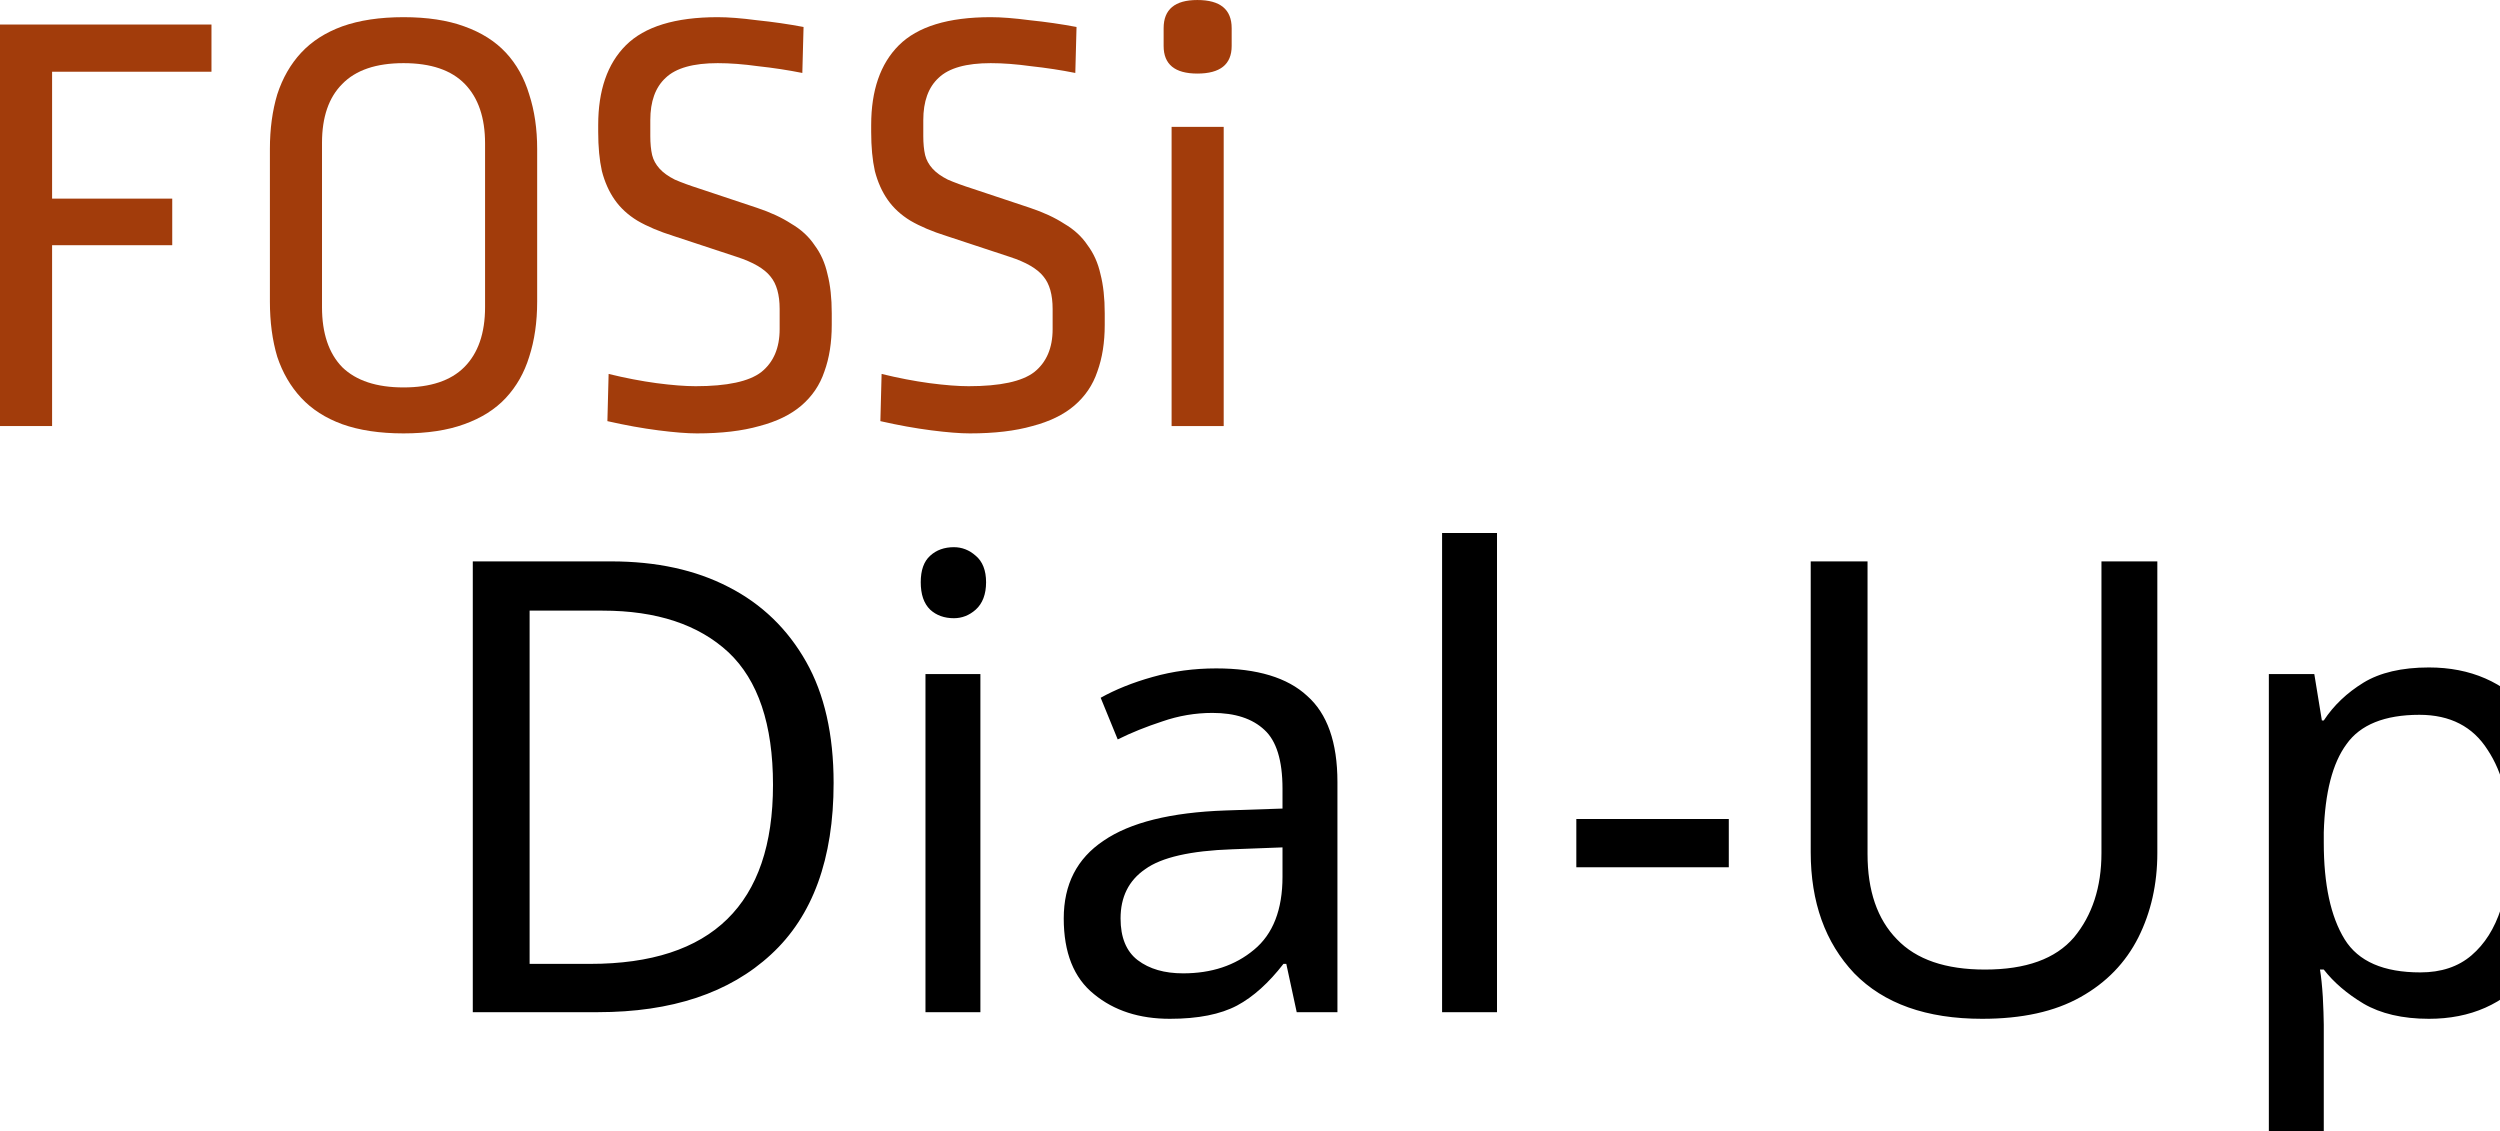
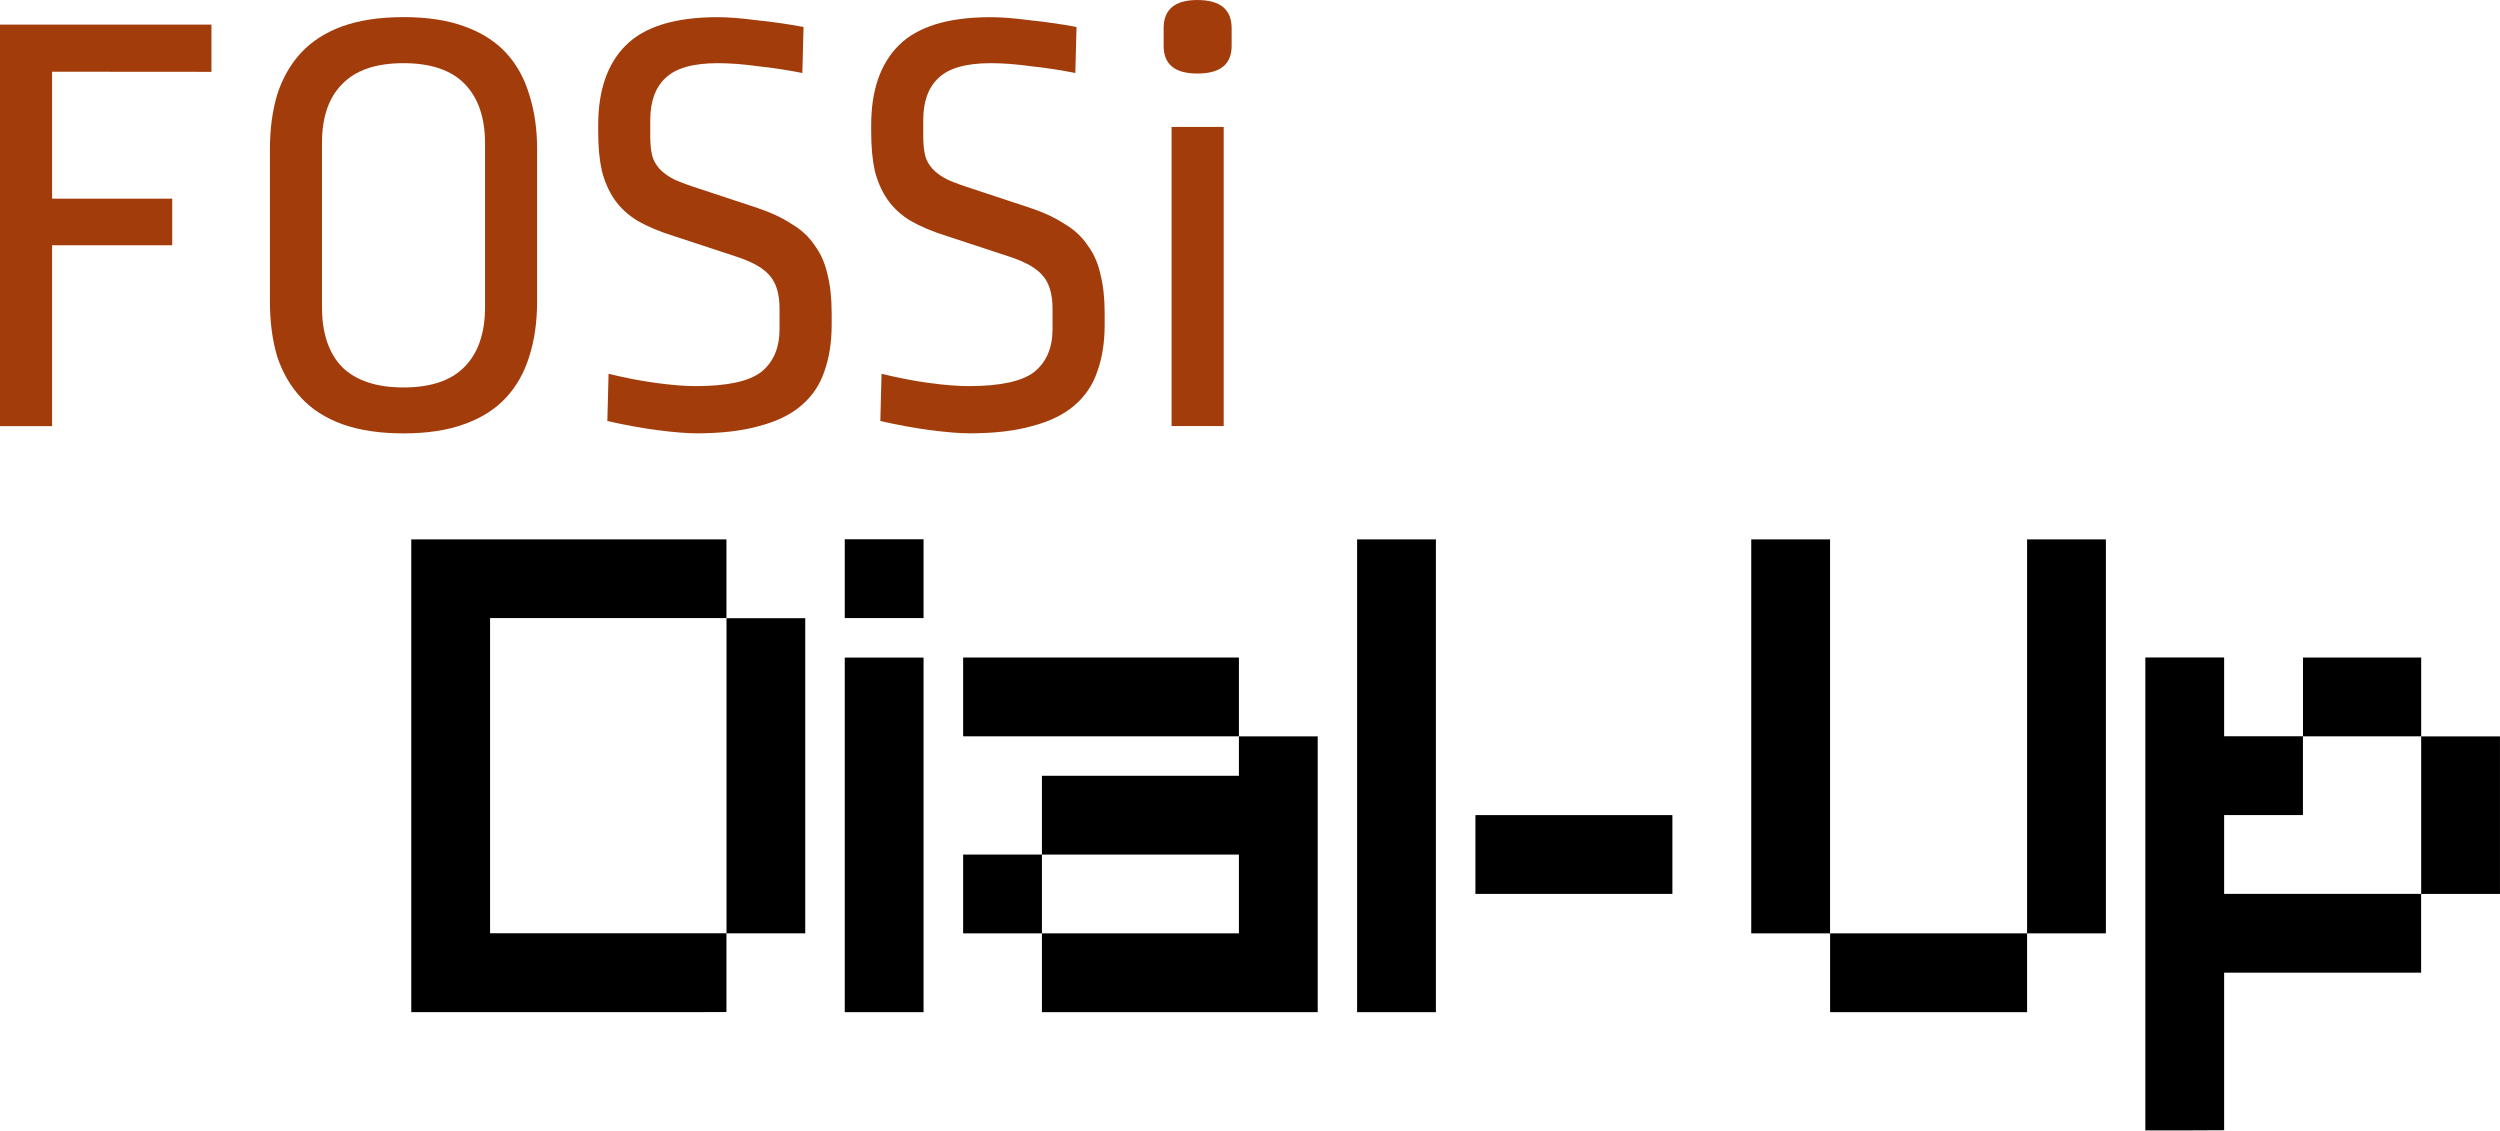
<svg xmlns="http://www.w3.org/2000/svg" width="41.247mm" height="18.65mm" viewBox="0 0 41.247 18.65" version="1.1" id="svg1258">
  <defs id="defs1252" />
  <g id="layer1" transform="translate(-72.24645,-76.53467)">
-     <g transform="matrix(0.4045484,0,0,0.4045484,-34.03468,50.08465)" style="font-style:normal;font-weight:normal;font-size:12.5px;line-height:125%;font-family:sans-serif;letter-spacing:0px;word-spacing:0px;fill:#a23c0b;fill-opacity:1;stroke:none;stroke-width:1px;stroke-linecap:butt;stroke-linejoin:miter;stroke-opacity:1" id="text4886-7">
-       <path d="m 264.84,68.307 v 5.175 h 4.9 v 1.9 h -4.9 v 7.375 h -2.125 v -16.375 h 8.625 v 1.925 z" style="font-style:normal;font-variant:normal;font-weight:normal;font-stretch:normal;font-size:25px;font-family:'Ropa Sans';-inkscape-font-specification:'Ropa Sans';fill:#a23c0b;fill-opacity:1" id="path4371" />
-       <path d="m 275.848,77.907 q 0,1.6 0.825,2.45 0.85,0.825 2.5,0.825 1.65,0 2.475,-0.825 0.85,-0.85 0.85,-2.45 v -6.675 q 0,-1.575 -0.825,-2.425 -0.825,-0.85 -2.5,-0.85 -1.675,0 -2.5,0.85 -0.825,0.825 -0.825,2.4 z m -2.125,-6.45 q 0,-1.225 0.3,-2.225 0.325,-1 0.975,-1.7 0.65,-0.7 1.675,-1.075 1.05,-0.375 2.5,-0.375 1.45,0 2.475,0.375 1.05,0.375 1.7,1.075 0.65,0.7 0.95,1.7 0.325,1 0.325,2.225 v 6.225 q 0,1.25 -0.325,2.25 -0.3,0.975 -0.95,1.675 -0.65,0.7 -1.7,1.075 -1.025,0.375 -2.475,0.375 -1.45,0 -2.5,-0.375 -1.025,-0.375 -1.675,-1.075 -0.65,-0.7 -0.975,-1.675 -0.3,-1 -0.3,-2.25 z" style="font-style:normal;font-variant:normal;font-weight:normal;font-stretch:normal;font-size:25px;font-family:'Ropa Sans';-inkscape-font-specification:'Ropa Sans';fill:#a23c0b;fill-opacity:1" id="path4373" />
-       <path d="m 293.587,73.857 q 0.825,0.275 1.4,0.65 0.6,0.35 0.95,0.875 0.375,0.5 0.525,1.175 0.175,0.675 0.175,1.6 v 0.475 q 0,1.075 -0.3,1.9 -0.275,0.825 -0.95,1.4 -0.65,0.55 -1.7,0.825 -1.05,0.3 -2.55,0.3 -0.6,0 -1.575,-0.125 -0.975,-0.125 -2.075,-0.375 l 0.05,-1.925 q 1.025,0.25 1.95,0.375 0.95,0.125 1.6,0.125 1.925,0 2.675,-0.575 0.75,-0.6 0.75,-1.75 v -0.825 q 0,-0.875 -0.375,-1.325 -0.375,-0.475 -1.375,-0.8 l -2.575,-0.85 q -0.875,-0.275 -1.475,-0.625 -0.575,-0.35 -0.925,-0.85 -0.35,-0.5 -0.525,-1.175 -0.15,-0.675 -0.15,-1.6 v -0.275 q 0,-2.125 1.125,-3.25 1.15,-1.15 3.75,-1.15 0.65,0 1.6,0.125 0.975,0.1 1.9,0.275 l -0.05,1.875 q -0.875,-0.175 -1.8,-0.275 -0.9,-0.125 -1.65,-0.125 -1.5,0 -2.125,0.6 -0.625,0.575 -0.625,1.725 v 0.65 q 0,0.45 0.075,0.775 0.075,0.3 0.3,0.55 0.225,0.25 0.625,0.45 0.4,0.175 1.025,0.375 z" style="font-style:normal;font-variant:normal;font-weight:normal;font-stretch:normal;font-size:25px;font-family:'Ropa Sans';-inkscape-font-specification:'Ropa Sans';fill:#a23c0b;fill-opacity:1" id="path4375" />
-       <path d="m 304.72,73.857 q 0.825,0.275 1.4,0.65 0.6,0.35 0.95,0.875 0.375,0.5 0.525,1.175 0.175,0.675 0.175,1.6 v 0.475 q 0,1.075 -0.3,1.9 -0.275,0.825 -0.95,1.4 -0.65,0.55 -1.7,0.825 -1.05,0.3 -2.55,0.3 -0.6,0 -1.575,-0.125 -0.975,-0.125 -2.075,-0.375 l 0.05,-1.925 q 1.025,0.25 1.95,0.375 0.95,0.125 1.6,0.125 1.925,0 2.675,-0.575 0.75,-0.6 0.75,-1.75 v -0.825 q 0,-0.875 -0.375,-1.325 -0.375,-0.475 -1.375,-0.8 l -2.575,-0.85 q -0.875,-0.275 -1.475,-0.625 -0.575,-0.35 -0.925,-0.85 -0.35,-0.5 -0.525,-1.175 -0.15,-0.675 -0.15,-1.6 v -0.275 q 0,-2.125 1.125,-3.25 1.15,-1.15 3.75,-1.15 0.65,0 1.6,0.125 0.975,0.1 1.9,0.275 l -0.05,1.875 q -0.875,-0.175 -1.8,-0.275 -0.9,-0.125 -1.65,-0.125 -1.5,0 -2.125,0.6 -0.625,0.575 -0.625,1.725 v 0.65 q 0,0.45 0.075,0.775 0.075,0.3 0.3,0.55 0.225,0.25 0.625,0.45 0.4,0.175 1.025,0.375 z" style="font-style:normal;font-variant:normal;font-weight:normal;font-stretch:normal;font-size:25px;font-family:'Ropa Sans';-inkscape-font-specification:'Ropa Sans';fill:#a23c0b;fill-opacity:1" id="path4377" />
-       <path d="m 310.497,82.757 v -12.2 h 2.125 v 12.2 z m 2.45,-15.5 q 0,1.125 -1.4,1.125 -1.375,0 -1.375,-1.125 v -0.725 q 0,-1.15 1.375,-1.15 1.4,0 1.4,1.15 z" style="font-style:normal;font-variant:normal;font-weight:normal;font-stretch:normal;font-size:25px;font-family:'Ropa Sans';-inkscape-font-specification:'Ropa Sans';fill:#a23c0b;fill-opacity:1" id="path4379" />
-     </g>
+     <path id="path4371" style="font-style:normal;font-variant:normal;font-weight:normal;font-stretch:normal;font-size:25px;line-height:125%;font-family:'Ropa Sans';-inkscape-font-specification:'Ropa Sans';letter-spacing:0px;word-spacing:0px;fill:#a23c0b;fill-opacity:1;stroke:none;stroke-width:0.405px;stroke-linecap:butt;stroke-linejoin:miter;stroke-opacity:1" d="m 73.106,77.718 v 2.094 h 1.982 v 0.769 h -1.982 v 2.984 h -0.86 v -6.624 h 3.489 v 0.779 z" />
+     <path id="path4373" style="font-style:normal;font-variant:normal;font-weight:normal;font-stretch:normal;font-size:25px;line-height:125%;font-family:'Ropa Sans';-inkscape-font-specification:'Ropa Sans';letter-spacing:0px;word-spacing:0px;fill:#a23c0b;fill-opacity:1;stroke:none;stroke-width:0.405px;stroke-linecap:butt;stroke-linejoin:miter;stroke-opacity:1" d="m 77.559,81.602 q 0,0.647 0.334,0.991 0.344,0.334 1.011,0.334 0.668,0 1.001,-0.334 0.344,-0.344 0.344,-0.991 v -2.7 q 0,-0.637 -0.334,-0.981 -0.334,-0.344 -1.011,-0.344 -0.678,0 -1.011,0.344 -0.334,0.334 -0.334,0.971 z M 76.7,78.992 q 0,-0.496 0.121,-0.9 0.131,-0.405 0.394,-0.688 0.263,-0.283 0.678,-0.435 0.425,-0.152 1.011,-0.152 0.587,0 1.001,0.152 0.425,0.152 0.688,0.435 0.263,0.283 0.384,0.688 0.131,0.405 0.131,0.9 v 2.518 q 0,0.506 -0.131,0.91 -0.121,0.394 -0.384,0.678 -0.263,0.283 -0.688,0.435 -0.415,0.152 -1.001,0.152 -0.587,0 -1.011,-0.152 Q 77.478,83.382 77.215,83.098 76.952,82.815 76.821,82.421 76.7,82.016 76.7,81.511 Z" />
+     <path id="path4375" style="font-style:normal;font-variant:normal;font-weight:normal;font-stretch:normal;font-size:25px;line-height:125%;font-family:'Ropa Sans';-inkscape-font-specification:'Ropa Sans';letter-spacing:0px;word-spacing:0px;fill:#a23c0b;fill-opacity:1;stroke:none;stroke-width:0.405px;stroke-linecap:butt;stroke-linejoin:miter;stroke-opacity:1" d="m 84.735,79.963 q 0.334,0.111 0.566,0.263 0.243,0.142 0.384,0.354 0.152,0.202 0.212,0.475 0.071,0.273 0.071,0.647 v 0.192 q 0,0.435 -0.121,0.769 -0.111,0.334 -0.384,0.566 -0.263,0.223 -0.688,0.334 -0.425,0.121 -1.032,0.121 -0.243,0 -0.637,-0.051 -0.394,-0.051 -0.839,-0.152 l 0.02,-0.779 q 0.415,0.101 0.789,0.152 0.384,0.051 0.647,0.051 0.779,0 1.082,-0.233 0.303,-0.243 0.303,-0.708 v -0.334 q 0,-0.354 -0.152,-0.536 -0.152,-0.192 -0.556,-0.324 L 83.36,80.428 Q 83.006,80.317 82.763,80.176 82.531,80.034 82.389,79.832 82.248,79.629 82.177,79.356 82.116,79.083 82.116,78.709 V 78.598 q 0,-0.86 0.455,-1.315 0.465,-0.465 1.517,-0.465 0.263,0 0.647,0.051 0.394,0.04 0.769,0.111 l -0.02,0.759 q -0.354,-0.071 -0.728,-0.111 -0.364,-0.051 -0.668,-0.051 -0.607,0 -0.86,0.243 -0.253,0.233 -0.253,0.698 v 0.263 q 0,0.182 0.03,0.314 0.03,0.121 0.121,0.223 0.091,0.101 0.253,0.182 0.162,0.071 0.415,0.152 z" />
+     <path id="path4377" style="font-style:normal;font-variant:normal;font-weight:normal;font-stretch:normal;font-size:25px;line-height:125%;font-family:'Ropa Sans';-inkscape-font-specification:'Ropa Sans';letter-spacing:0px;word-spacing:0px;fill:#a23c0b;fill-opacity:1;stroke:none;stroke-width:0.405px;stroke-linecap:butt;stroke-linejoin:miter;stroke-opacity:1" d="m 89.239,79.963 q 0.334,0.111 0.566,0.263 0.243,0.142 0.384,0.354 0.152,0.202 0.212,0.475 0.071,0.273 0.071,0.647 v 0.192 q 0,0.435 -0.121,0.769 -0.111,0.334 -0.384,0.566 -0.263,0.223 -0.688,0.334 -0.425,0.121 -1.032,0.121 -0.243,0 -0.637,-0.051 -0.394,-0.051 -0.839,-0.152 l 0.02,-0.779 q 0.415,0.101 0.789,0.152 0.384,0.051 0.647,0.051 0.779,0 1.082,-0.233 0.303,-0.243 0.303,-0.708 v -0.334 q 0,-0.354 -0.152,-0.536 -0.152,-0.192 -0.556,-0.324 L 87.864,80.428 Q 87.51,80.317 87.267,80.176 87.034,80.034 86.893,79.832 86.751,79.629 86.68,79.356 86.62,79.083 86.62,78.709 V 78.598 q 0,-0.86 0.455,-1.315 0.465,-0.465 1.517,-0.465 0.263,0 0.647,0.051 0.394,0.04 0.769,0.111 l -0.02,0.759 q -0.354,-0.071 -0.728,-0.111 -0.364,-0.051 -0.668,-0.051 -0.607,0 -0.86,0.243 -0.253,0.233 -0.253,0.698 v 0.263 q 0,0.182 0.03,0.314 0.03,0.121 0.121,0.223 0.091,0.101 0.253,0.182 0.162,0.071 0.415,0.152 z" />
+     <path id="path4379" style="font-style:normal;font-variant:normal;font-weight:normal;font-stretch:normal;font-size:25px;line-height:125%;font-family:'Ropa Sans';-inkscape-font-specification:'Ropa Sans';letter-spacing:0px;word-spacing:0px;fill:#a23c0b;fill-opacity:1;stroke:none;stroke-width:0.405px;stroke-linecap:butt;stroke-linejoin:miter;stroke-opacity:1" d="m 91.576,83.564 v -4.935 h 0.86 v 4.935 z m 0.991,-6.271 q 0,0.455 -0.566,0.455 -0.556,0 -0.556,-0.455 v -0.293 q 0,-0.465 0.556,-0.465 0.566,0 0.566,0.465 z" />
    <text xml:space="preserve" style="font-style:normal;font-variant:normal;font-weight:normal;font-stretch:normal;font-size:14.111px;line-height:1.25;font-family:sans-serif;-inkscape-font-specification:sans-serif;letter-spacing:0px;word-spacing:0px;fill:#000000;fill-opacity:1;stroke:none;stroke-width:0.265" x="-88.068" y="59.631" id="text2361">
      <tspan id="tspan2359" x="-88.068" y="72.116" style="stroke-width:0.265" />
    </text>
-     <text xml:space="preserve" style="font-style:normal;font-variant:normal;font-weight:normal;font-stretch:normal;font-size:10.404px;line-height:1.25;font-family:sans-serif;-inkscape-font-specification:sans-serif;letter-spacing:0px;word-spacing:0px;fill:#000000;fill-opacity:1;stroke:none;stroke-width:0.195" x="79.032" y="93.234" id="text991">
-       <tspan x="79.032" y="93.234" style="font-style:normal;font-variant:normal;font-weight:normal;font-stretch:normal;font-family:Minecraft;-inkscape-font-specification:Minecraft;fill:#000000;fill-opacity:1;stroke-width:0.195" id="tspan993">Dial-Up</tspan>
-     </text>
+     <g aria-label="Dial-Up" style="font-style:normal;font-variant:normal;font-weight:normal;font-stretch:normal;font-size:10.404px;line-height:1.25;font-family:sans-serif;-inkscape-font-specification:sans-serif;letter-spacing:0px;word-spacing:0px;fill:#000000;fill-opacity:1;stroke:none;stroke-width:0.195" id="text991">
+       <path d="M 83.583,93.234 H 82.933 82.283 81.632 80.982 80.332 79.682 79.032 v -0.65 -0.65 -0.65 -0.65 -0.65 -0.65 -0.65 -0.65 -0.65 -0.65 -0.65 -0.65 h 0.65 0.65 0.65 0.65 0.65 0.65 0.65 0.65 v 0.65 0.65 h 0.65 0.65 v 0.65 0.65 0.65 0.65 0.65 0.65 0.65 0.65 H 84.884 84.233 V 91.283 90.633 89.983 89.333 88.682 88.032 87.382 86.732 H 83.583 82.933 82.283 81.632 80.982 80.332 v 0.65 0.65 0.65 0.65 0.65 0.65 0.65 0.65 h 0.65 0.65 0.65 0.65 0.65 0.65 v 0.65 0.65 z" style="font-style:normal;font-variant:normal;font-weight:normal;font-stretch:normal;font-family:Minecraft;-inkscape-font-specification:Minecraft;fill:#000000;fill-opacity:1;stroke-width:0.195" id="path825" />
+       <path d="m 86.834,93.234 h -0.65 v -0.65 -0.65 -0.65 -0.65 -0.65 -0.65 -0.65 -0.65 -0.65 h 0.65 0.65 v 0.65 0.65 0.65 0.65 0.65 0.65 0.65 0.65 0.65 z m 0,-6.502 h -0.65 v -0.65 -0.65 h 0.65 0.65 v 0.65 0.65 z" style="font-style:normal;font-variant:normal;font-weight:normal;font-stretch:normal;font-family:Minecraft;-inkscape-font-specification:Minecraft;fill:#000000;fill-opacity:1;stroke-width:0.195" id="path827" />
+       <path d="m 93.337,93.234 h -0.65 -0.65 -0.65 -0.65 -0.65 -0.65 v -0.65 -0.65 h -0.65 -0.65 v -0.65 -0.65 h 0.65 0.65 v -0.65 -0.65 h 0.65 0.65 0.65 0.65 0.65 v -0.65 h 0.65 0.65 v 0.65 0.65 0.65 0.65 0.65 0.65 0.65 z m -1.3,-1.3 h 0.65 v -0.65 -0.65 h -0.65 -0.65 -0.65 -0.65 -0.65 v 0.65 0.65 h 0.65 0.65 0.65 z m 0.65,-3.251 h -0.65 -0.65 -0.65 -0.65 -0.65 -0.65 -0.65 v -0.65 -0.65 h 0.65 0.65 0.65 0.65 0.65 0.65 0.65 v 0.65 z" style="font-style:normal;font-variant:normal;font-weight:normal;font-stretch:normal;font-family:Minecraft;-inkscape-font-specification:Minecraft;fill:#000000;fill-opacity:1;stroke-width:0.195" id="path829" />
+       <path d="m 95.287,93.234 h -0.65 v -0.65 -0.65 -0.65 -0.65 -0.65 -0.65 -0.65 -0.65 -0.65 -0.65 -0.65 -0.65 h 0.65 0.65 v 0.65 0.65 0.65 0.65 0.65 0.65 0.65 0.65 0.65 0.65 0.65 0.65 z" style="font-style:normal;font-variant:normal;font-weight:normal;font-stretch:normal;font-family:Minecraft;-inkscape-font-specification:Minecraft;fill:#000000;fill-opacity:1;stroke-width:0.195" id="path831" />
+       <path d="m 99.189,91.283 h -0.65 -0.65 -0.65 -0.65 v -0.65 -0.65 h 0.65 0.65 0.65 0.65 0.65 v 0.65 0.65 z" style="font-style:normal;font-variant:normal;font-weight:normal;font-stretch:normal;font-family:Minecraft;-inkscape-font-specification:Minecraft;fill:#000000;fill-opacity:1;stroke-width:0.195" id="path833" />
+       <path d="m 105.041,93.234 h -0.65 -0.65 -0.65 -0.65 v -0.65 -0.65 h 0.65 0.65 0.65 0.65 0.65 v 0.65 0.65 z m 0.65,-1.3 v -0.65 -0.65 -0.65 -0.65 -0.65 -0.65 -0.65 -0.65 -0.65 -0.65 h 0.65 0.65 v 0.65 0.65 0.65 0.65 0.65 0.65 0.65 0.65 0.65 0.65 h -0.65 z m -3.251,0 h -0.65 -0.65 v -0.65 -0.65 -0.65 -0.65 -0.65 -0.65 -0.65 -0.65 -0.65 -0.65 h 0.65 0.65 v 0.65 0.65 0.65 0.65 0.65 0.65 0.65 0.65 0.65 z" style="font-style:normal;font-variant:normal;font-weight:normal;font-stretch:normal;font-family:Minecraft;-inkscape-font-specification:Minecraft;fill:#000000;fill-opacity:1;stroke-width:0.195" id="path835" />
+       <path d="m 108.292,95.185 h -0.65 V 94.534 93.884 93.234 92.584 91.934 91.283 90.633 89.983 89.333 88.682 88.032 87.382 h 0.65 0.65 v 0.65 0.65 h 0.65 0.65 v 0.65 0.65 h -0.65 -0.65 v 0.65 0.65 h 0.65 0.65 0.65 0.65 0.65 v 0.65 0.65 h -0.65 -0.65 -0.65 -0.65 -0.65 v 0.65 0.65 0.65 0.65 z m 3.901,-3.901 v -0.65 -0.65 -0.65 -0.65 h 0.65 0.65 v 0.65 0.65 0.65 0.65 h -0.65 z m 0,-2.601 h -0.65 -0.65 -0.65 v -0.65 -0.65 h 0.65 0.65 0.65 v 0.65 z" style="font-style:normal;font-variant:normal;font-weight:normal;font-stretch:normal;font-family:Minecraft;-inkscape-font-specification:Minecraft;fill:#000000;fill-opacity:1;stroke-width:0.195" id="path837" />
+     </g>
  </g>
</svg>
